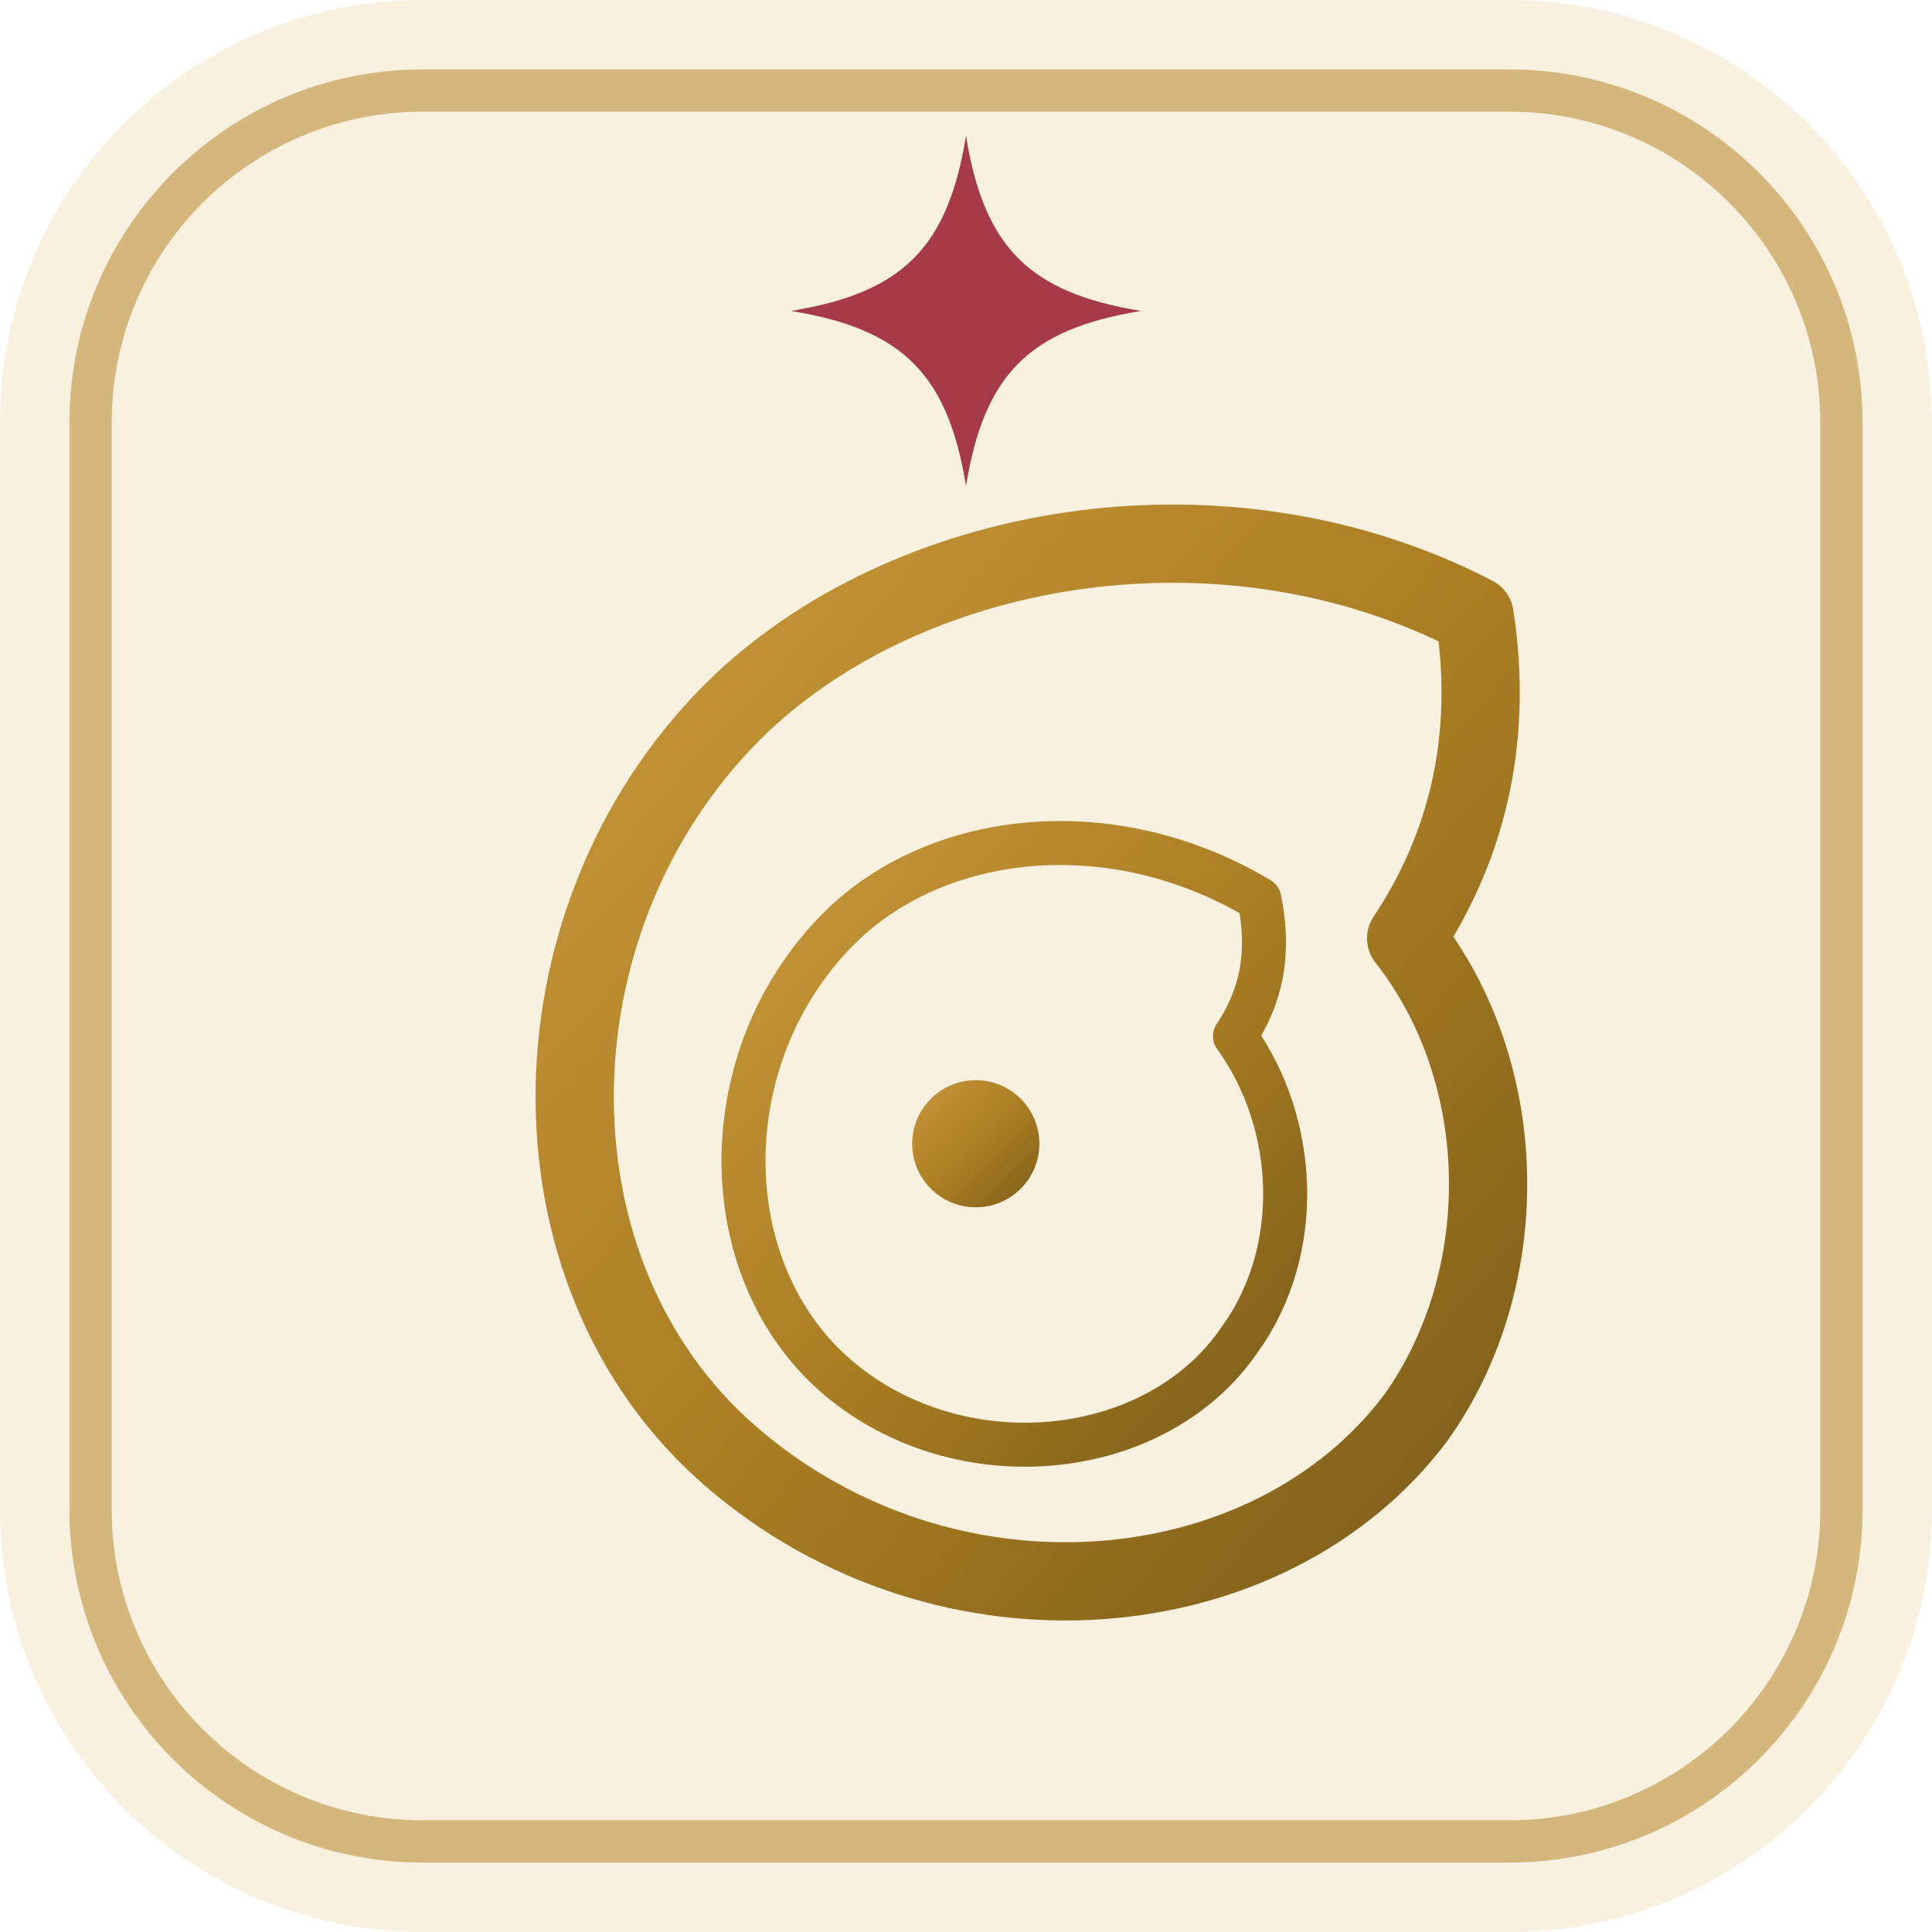
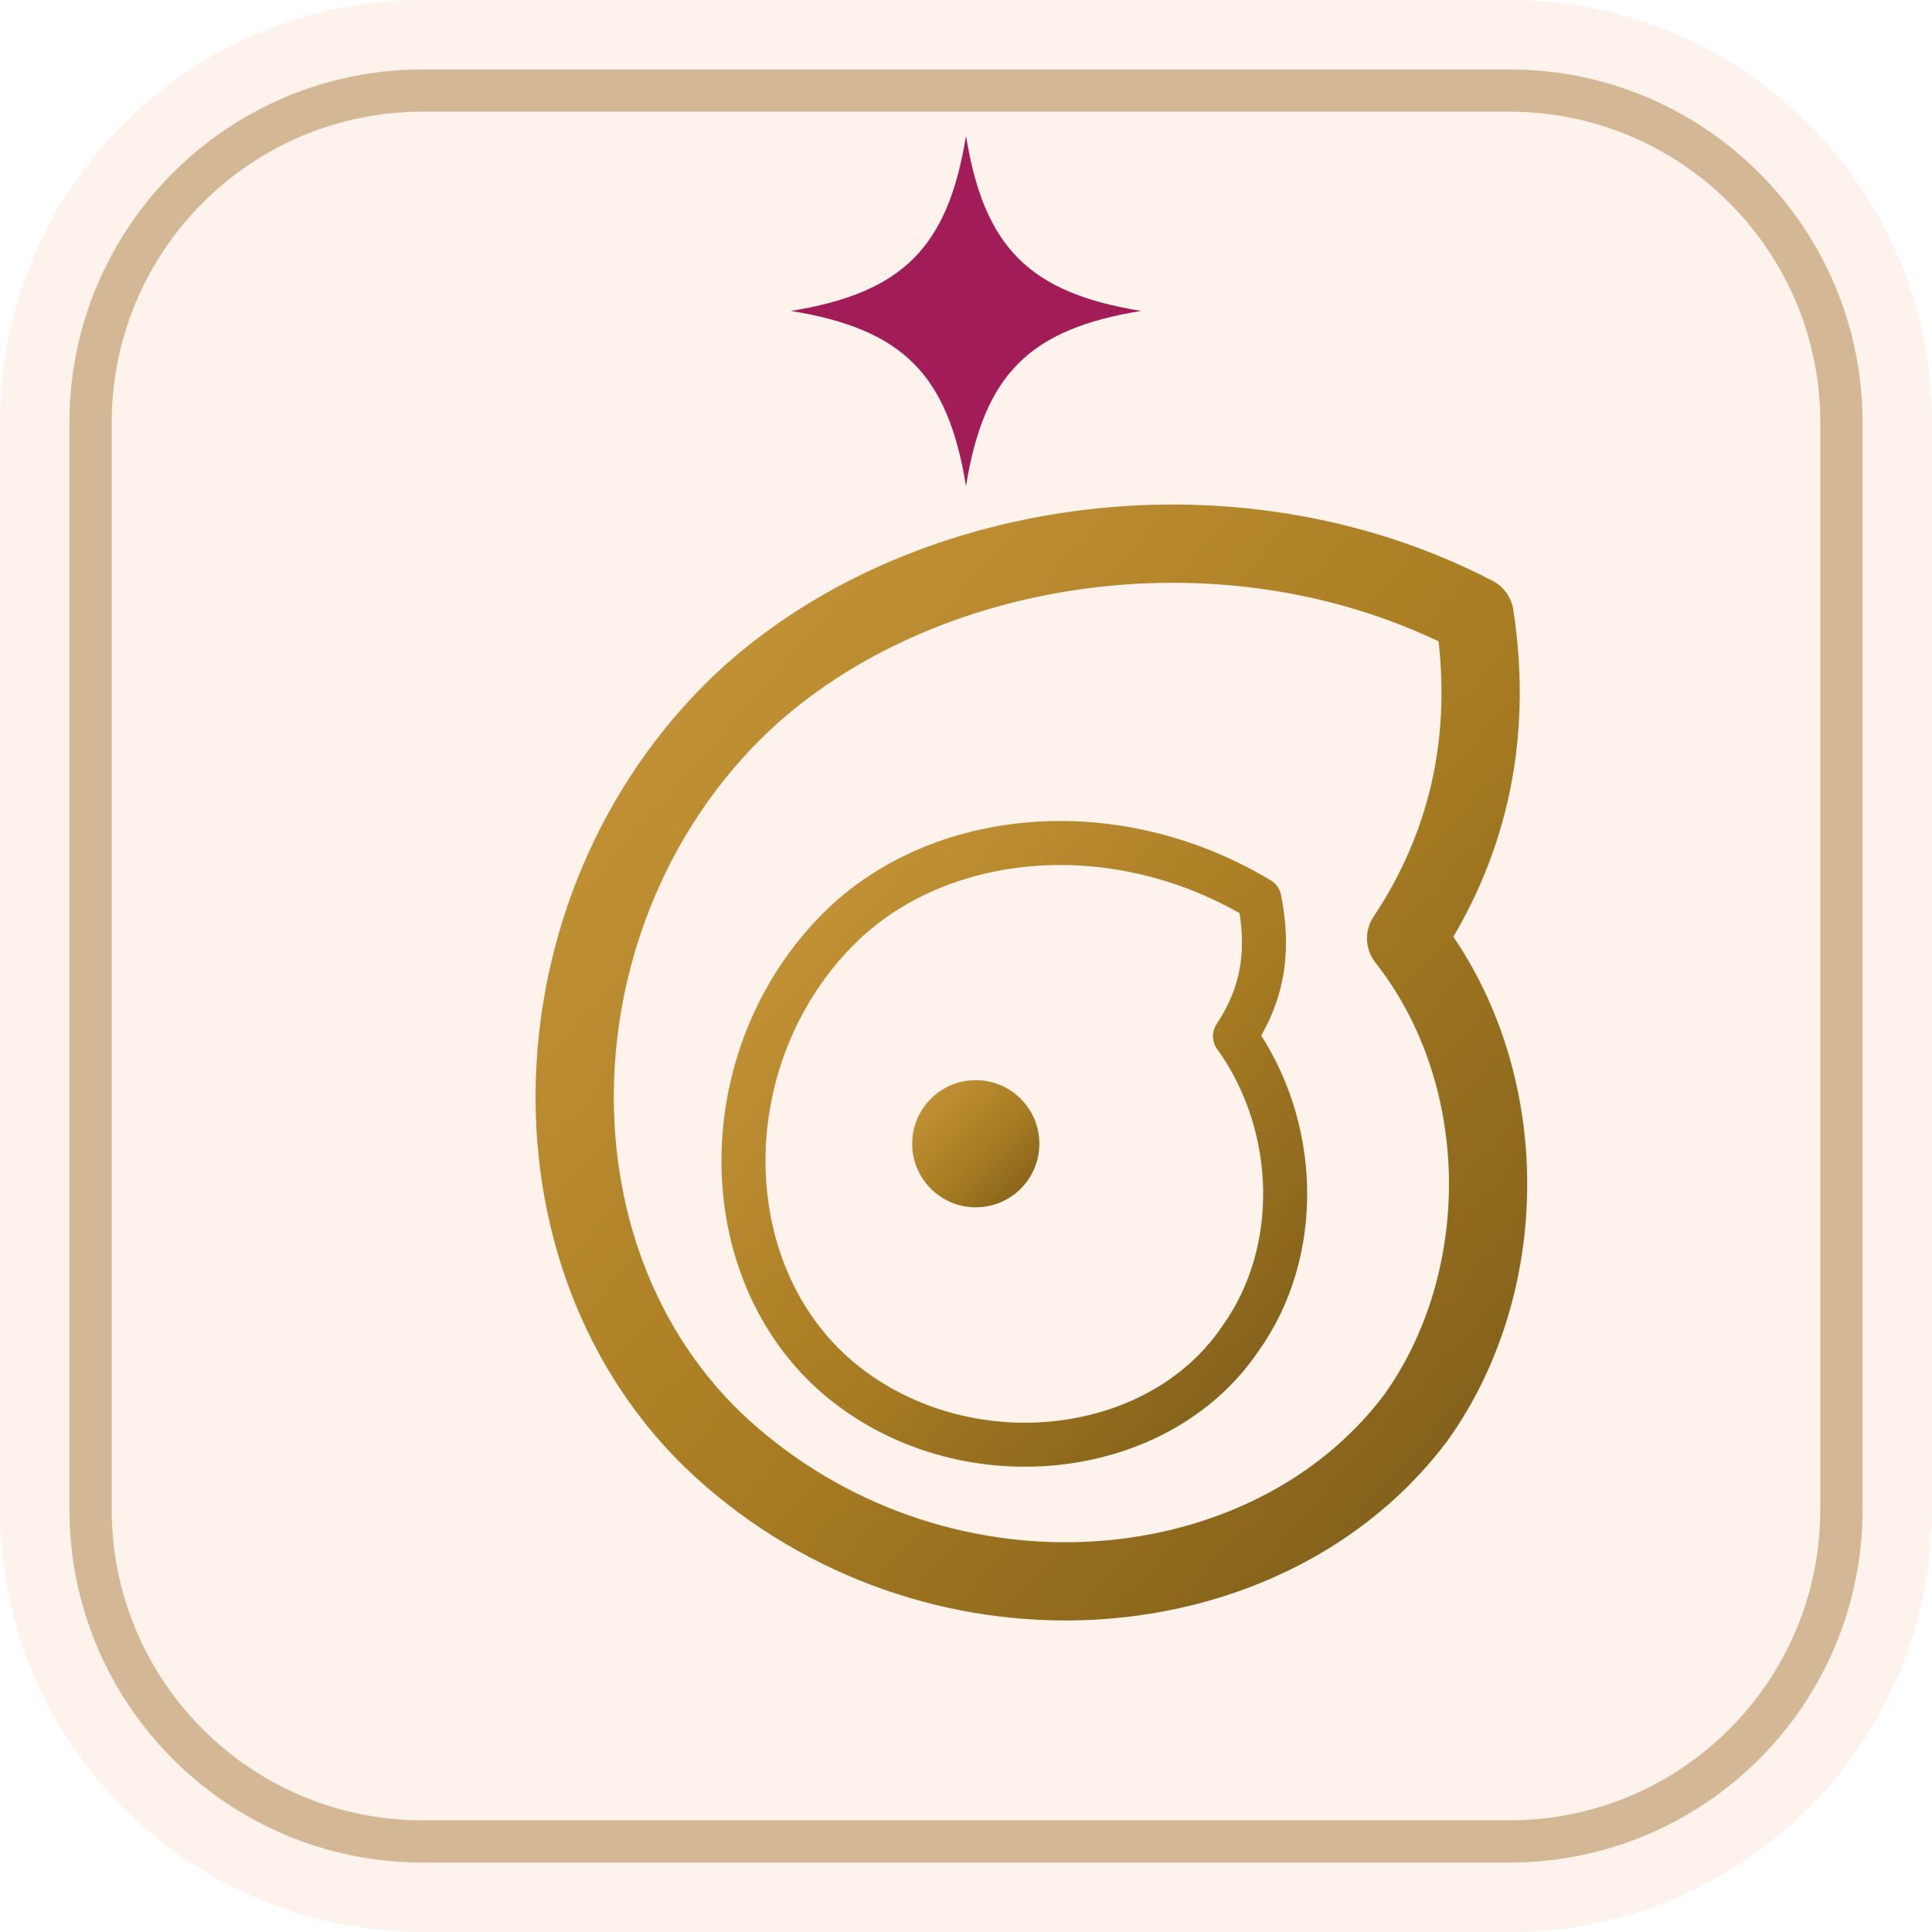
<svg xmlns="http://www.w3.org/2000/svg" viewBox="0 0 64 64">
  <defs>
    <linearGradient id="g" x1="0" y1="0" x2="1" y2="1">
      <stop offset="0" stop-color="#C9973B" />
      <stop offset=".55" stop-color="#A87C22" />
      <stop offset="1" stop-color="#7C5C1A" />
    </linearGradient>
  </defs>
-   <rect width="64" height="64" rx="14" fill="#F8F1E0" />
-   <rect x="3" y="3" width="58" height="58" rx="11" fill="none" stroke="#B8862B" stroke-opacity=".55" stroke-width="1.4" />
+   <rect width="64" height="64" rx="14" fill="#FDF3EC" />
+   <rect x="3" y="3" width="58" height="58" rx="11" fill="none" stroke="#B2854E" stroke-opacity=".55" stroke-width="1.4" />
  <g transform="translate(32 34) scale(1.62)">
    <g fill="none" stroke="url(#g)" stroke-width="1.6" stroke-linecap="round" stroke-linejoin="round">
      <path d="M 10.4 -8.4 C 5.4 -11 -1 -10 -4.6 -6.6 C -9 -2.4 -9.2 5 -4.8 8.8 C -0.4 12.6 6.2 12 9.2 8 C 11.2 5.2 11.2 1 9 -1.8 C 10.2 -3.6 10.8 -5.8 10.4 -8.4 Z" />
      <path stroke-width=".9" d="M 6 -2.6 C 3 -4.4 -0.6 -4 -2.6 -2 C -5.2 0.6 -5.2 5 -2.6 7.2 C -0.1 9.3 3.9 8.9 5.6 6.4 C 6.9 4.6 6.8 2 5.5 0.2 C 6.1 -0.7 6.2 -1.6 6 -2.6 Z" />
    </g>
    <circle cx="0.2" cy="2.4" r="1.3" fill="url(#g)" />
  </g>
-   <path d="M32 4.5 C 32.6 8.2 34.1 9.7 37.8 10.3 C 34.1 10.9 32.6 12.4 32 16.1 C 31.4 12.4 29.9 10.9 26.2 10.3 C 29.9 9.7 31.4 8.2 32 4.5 Z" fill="#A63A46" />
+   <path d="M32 4.5 C 32.6 8.2 34.1 9.7 37.8 10.3 C 34.1 10.9 32.6 12.4 32 16.1 C 31.4 12.4 29.9 10.9 26.2 10.3 C 29.9 9.7 31.4 8.2 32 4.5 Z" fill="#A21D57" />
</svg>
